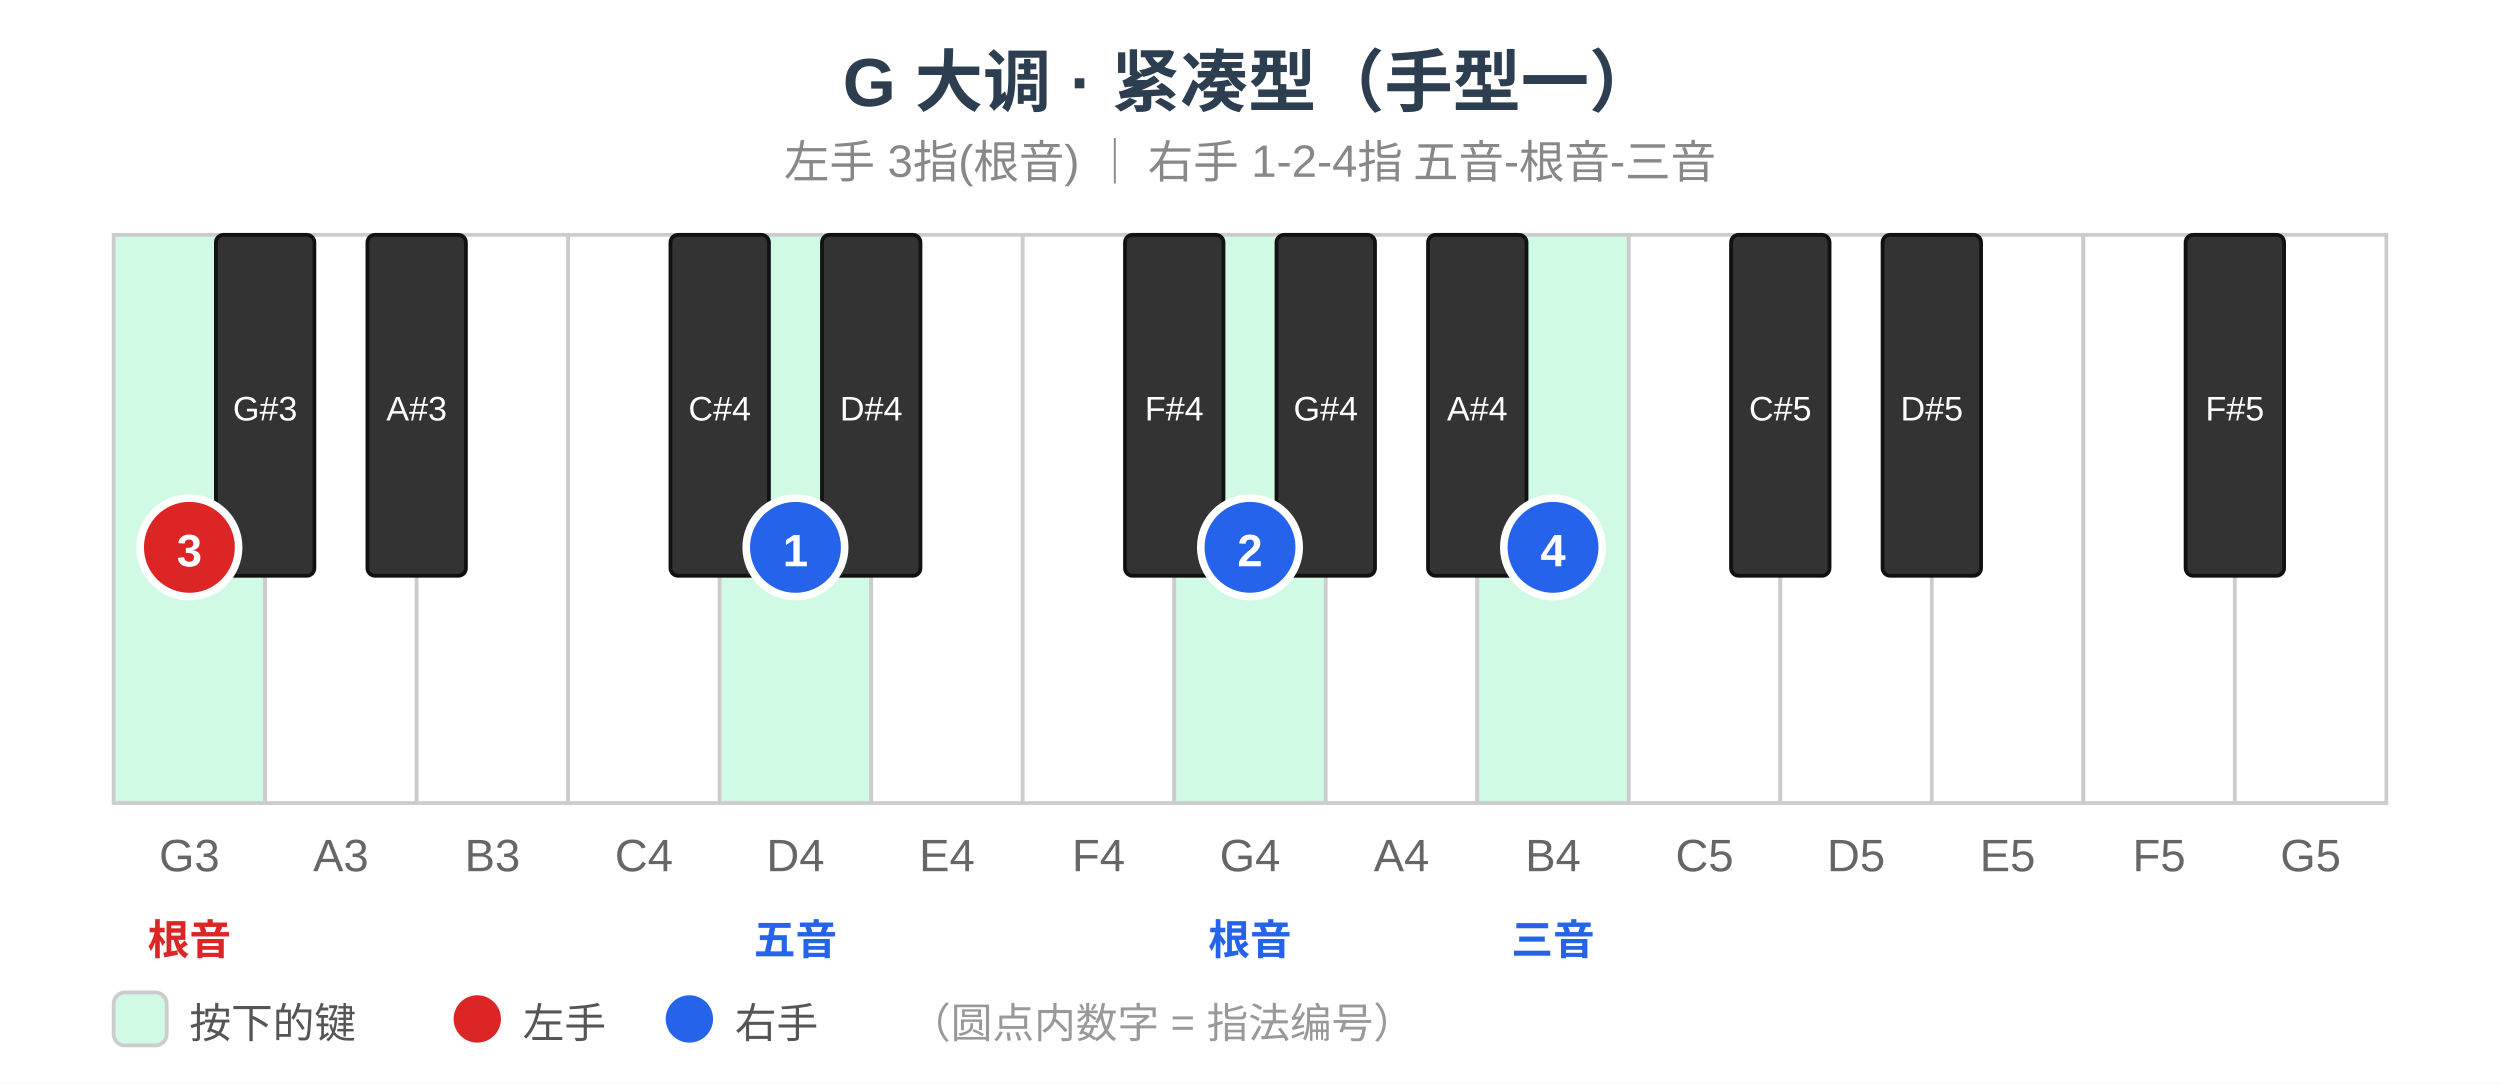
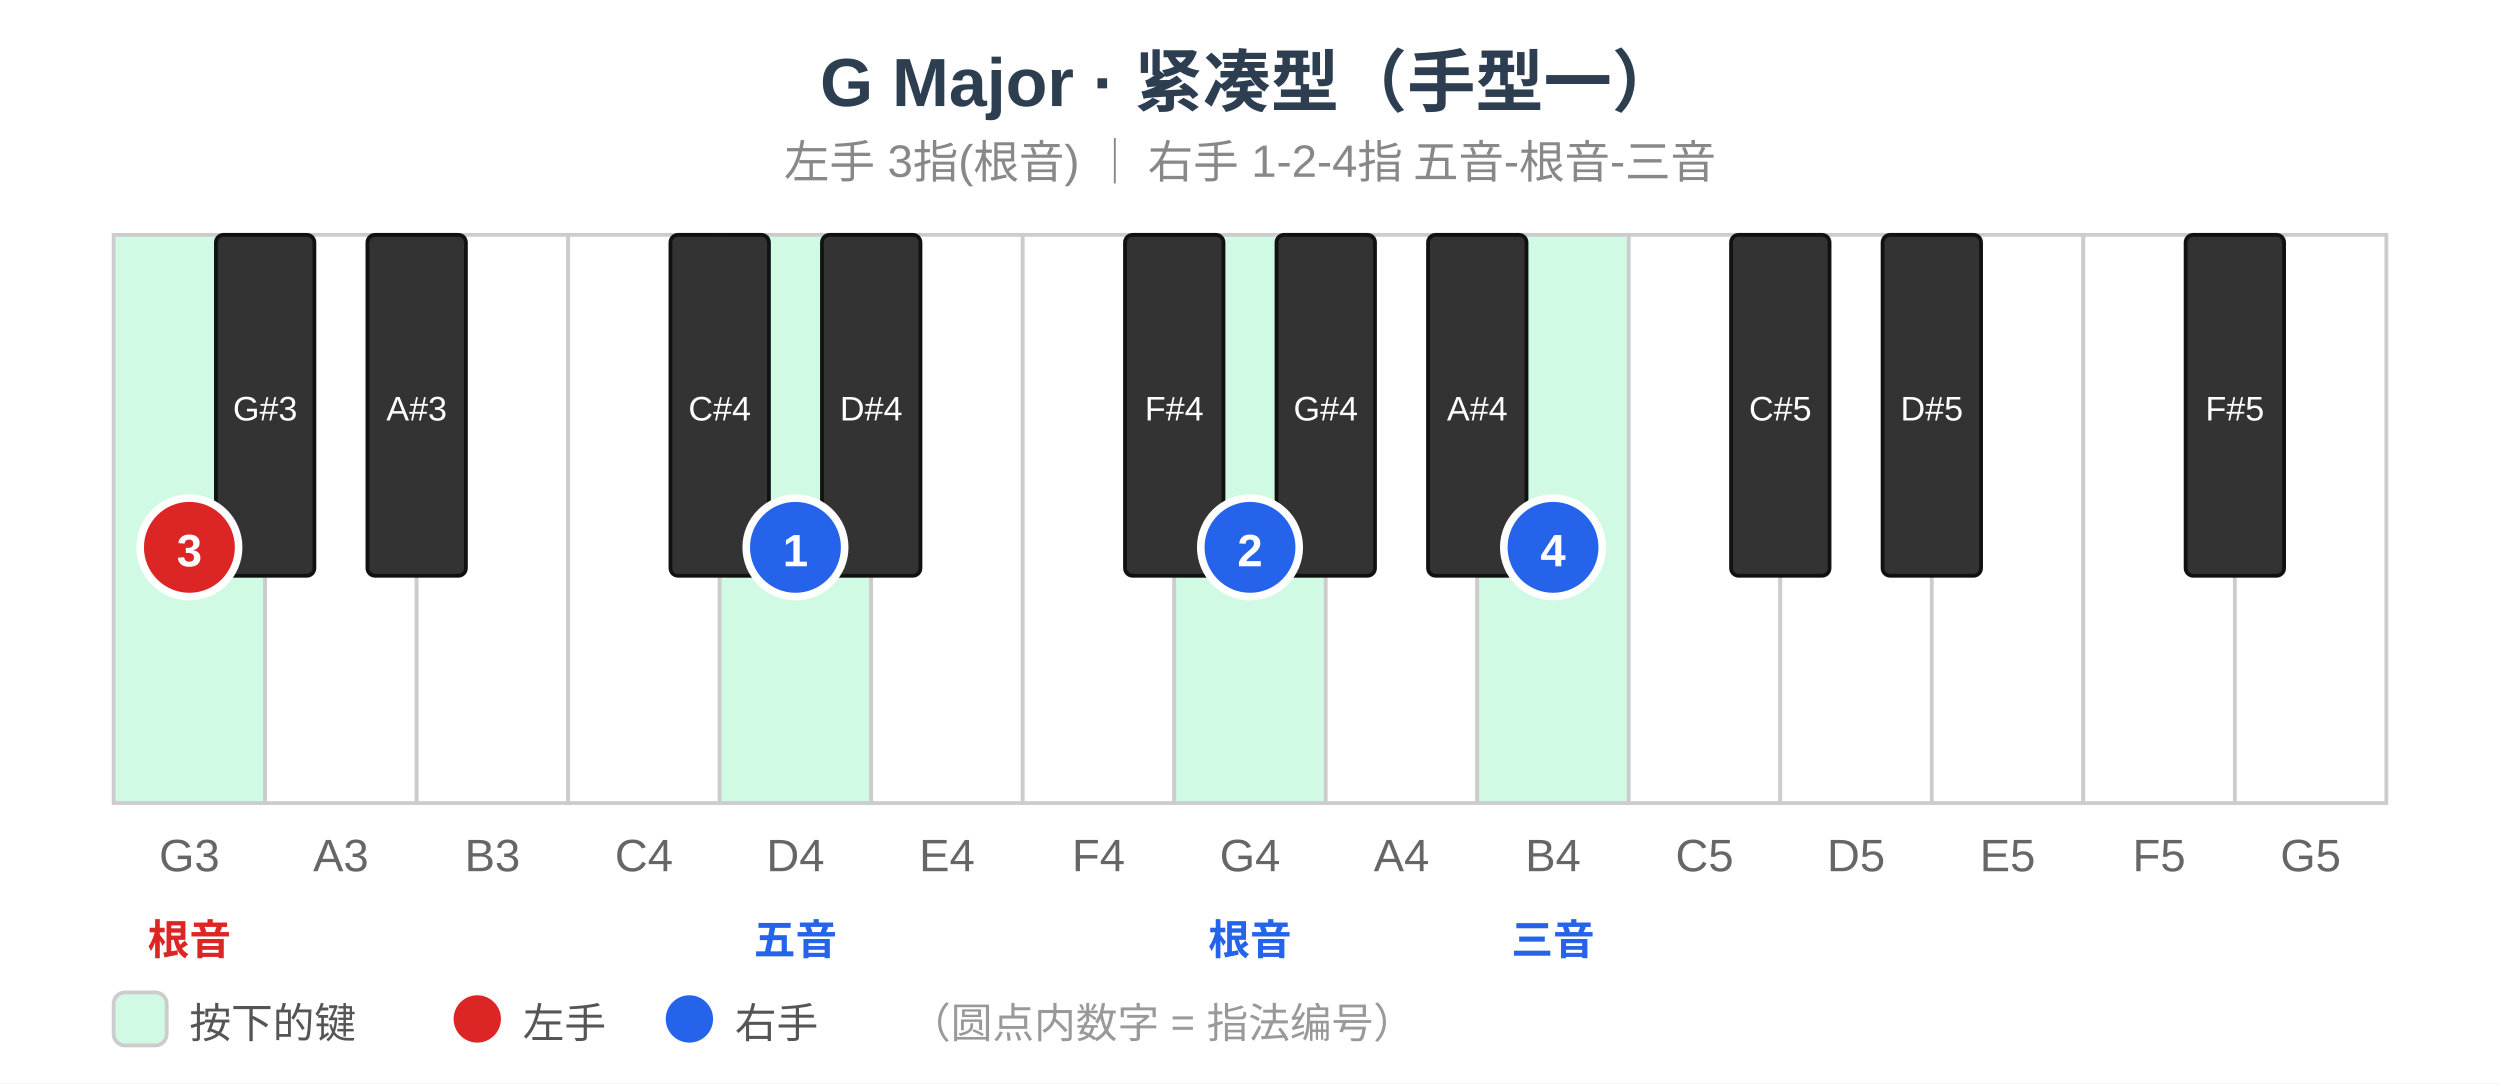
<svg xmlns="http://www.w3.org/2000/svg" viewBox="0 0 660 286" width="660" height="286">
  <rect width="660" height="286" fill="#ffffff" />
-   <text x="330.0" y="28" text-anchor="middle" font-family="Arial,sans-serif" font-size="18" font-weight="bold" fill="#2c3e50">G 大调 · 紧凑型（手型一）</text>
+   <text x="330.0" y="28" text-anchor="middle" font-family="Arial,sans-serif" font-size="18" font-weight="bold" fill="#2c3e50">G Major · 紧凑型（手型一）</text>
  <text x="330.0" y="47" text-anchor="middle" font-family="Arial,sans-serif" font-size="12" fill="#888">左手 3指(根音) ｜ 右手 1-2-4指 五音-根音-三音</text>
  <rect x="30.0" y="62" width="40" height="150" fill="#d1fae5" stroke="#ccc" stroke-width="1" />
  <text x="50.0" y="230" text-anchor="middle" font-family="Arial,sans-serif" font-size="12" fill="#666">G3</text>
  <rect x="70.0" y="62" width="40" height="150" fill="white" stroke="#ccc" stroke-width="1" />
  <text x="90.0" y="230" text-anchor="middle" font-family="Arial,sans-serif" font-size="12" fill="#666">A3</text>
  <rect x="110.0" y="62" width="40" height="150" fill="white" stroke="#ccc" stroke-width="1" />
  <text x="130.0" y="230" text-anchor="middle" font-family="Arial,sans-serif" font-size="12" fill="#666">B3</text>
  <rect x="150.0" y="62" width="40" height="150" fill="white" stroke="#ccc" stroke-width="1" />
  <text x="170.0" y="230" text-anchor="middle" font-family="Arial,sans-serif" font-size="12" fill="#666">C4</text>
  <rect x="190.0" y="62" width="40" height="150" fill="#d1fae5" stroke="#ccc" stroke-width="1" />
  <text x="210.0" y="230" text-anchor="middle" font-family="Arial,sans-serif" font-size="12" fill="#666">D4</text>
  <rect x="230.0" y="62" width="40" height="150" fill="white" stroke="#ccc" stroke-width="1" />
  <text x="250.0" y="230" text-anchor="middle" font-family="Arial,sans-serif" font-size="12" fill="#666">E4</text>
  <rect x="270.0" y="62" width="40" height="150" fill="white" stroke="#ccc" stroke-width="1" />
  <text x="290.0" y="230" text-anchor="middle" font-family="Arial,sans-serif" font-size="12" fill="#666">F4</text>
  <rect x="310.0" y="62" width="40" height="150" fill="#d1fae5" stroke="#ccc" stroke-width="1" />
  <text x="330.0" y="230" text-anchor="middle" font-family="Arial,sans-serif" font-size="12" fill="#666">G4</text>
  <rect x="350.0" y="62" width="40" height="150" fill="white" stroke="#ccc" stroke-width="1" />
  <text x="370.0" y="230" text-anchor="middle" font-family="Arial,sans-serif" font-size="12" fill="#666">A4</text>
  <rect x="390.0" y="62" width="40" height="150" fill="#d1fae5" stroke="#ccc" stroke-width="1" />
  <text x="410.0" y="230" text-anchor="middle" font-family="Arial,sans-serif" font-size="12" fill="#666">B4</text>
  <rect x="430.0" y="62" width="40" height="150" fill="white" stroke="#ccc" stroke-width="1" />
  <text x="450.0" y="230" text-anchor="middle" font-family="Arial,sans-serif" font-size="12" fill="#666">C5</text>
  <rect x="470.0" y="62" width="40" height="150" fill="white" stroke="#ccc" stroke-width="1" />
  <text x="490.0" y="230" text-anchor="middle" font-family="Arial,sans-serif" font-size="12" fill="#666">D5</text>
  <rect x="510.0" y="62" width="40" height="150" fill="white" stroke="#ccc" stroke-width="1" />
  <text x="530.0" y="230" text-anchor="middle" font-family="Arial,sans-serif" font-size="12" fill="#666">E5</text>
  <rect x="550.0" y="62" width="40" height="150" fill="white" stroke="#ccc" stroke-width="1" />
  <text x="570.0" y="230" text-anchor="middle" font-family="Arial,sans-serif" font-size="12" fill="#666">F5</text>
  <rect x="590.0" y="62" width="40" height="150" fill="white" stroke="#ccc" stroke-width="1" />
  <text x="610.0" y="230" text-anchor="middle" font-family="Arial,sans-serif" font-size="12" fill="#666">G5</text>
  <rect x="57.0" y="62" width="26" height="90" fill="#333" stroke="#111" stroke-width="1" rx="2" />
  <text x="70.0" y="111.0" text-anchor="middle" font-family="Arial,sans-serif" font-size="9" fill="#fff">G#3</text>
  <rect x="97.0" y="62" width="26" height="90" fill="#333" stroke="#111" stroke-width="1" rx="2" />
  <text x="110.0" y="111.0" text-anchor="middle" font-family="Arial,sans-serif" font-size="9" fill="#fff">A#3</text>
  <rect x="177.0" y="62" width="26" height="90" fill="#333" stroke="#111" stroke-width="1" rx="2" />
  <text x="190.0" y="111.0" text-anchor="middle" font-family="Arial,sans-serif" font-size="9" fill="#fff">C#4</text>
  <rect x="217.0" y="62" width="26" height="90" fill="#333" stroke="#111" stroke-width="1" rx="2" />
  <text x="230.0" y="111.0" text-anchor="middle" font-family="Arial,sans-serif" font-size="9" fill="#fff">D#4</text>
  <rect x="297.0" y="62" width="26" height="90" fill="#333" stroke="#111" stroke-width="1" rx="2" />
  <text x="310.0" y="111.0" text-anchor="middle" font-family="Arial,sans-serif" font-size="9" fill="#fff">F#4</text>
  <rect x="337.0" y="62" width="26" height="90" fill="#333" stroke="#111" stroke-width="1" rx="2" />
  <text x="350.0" y="111.0" text-anchor="middle" font-family="Arial,sans-serif" font-size="9" fill="#fff">G#4</text>
  <rect x="377.0" y="62" width="26" height="90" fill="#333" stroke="#111" stroke-width="1" rx="2" />
  <text x="390.0" y="111.0" text-anchor="middle" font-family="Arial,sans-serif" font-size="9" fill="#fff">A#4</text>
  <rect x="457.0" y="62" width="26" height="90" fill="#333" stroke="#111" stroke-width="1" rx="2" />
  <text x="470.0" y="111.0" text-anchor="middle" font-family="Arial,sans-serif" font-size="9" fill="#fff">C#5</text>
  <rect x="497.0" y="62" width="26" height="90" fill="#333" stroke="#111" stroke-width="1" rx="2" />
  <text x="510.0" y="111.0" text-anchor="middle" font-family="Arial,sans-serif" font-size="9" fill="#fff">D#5</text>
  <rect x="577.0" y="62" width="26" height="90" fill="#333" stroke="#111" stroke-width="1" rx="2" />
  <text x="590.0" y="111.0" text-anchor="middle" font-family="Arial,sans-serif" font-size="9" fill="#fff">F#5</text>
  <circle cx="50.0" cy="144.5" r="13" fill="#dc2626" stroke="white" stroke-width="2" />
  <text x="50.0" y="149.5" text-anchor="middle" font-family="Arial,sans-serif" font-size="12" font-weight="bold" fill="white">3</text>
  <text x="50.0" y="252" text-anchor="middle" font-family="Arial,sans-serif" font-size="11" font-weight="bold" fill="#dc2626">根音</text>
  <circle cx="210.0" cy="144.5" r="13" fill="#2563eb" stroke="white" stroke-width="2" />
  <text x="210.0" y="149.5" text-anchor="middle" font-family="Arial,sans-serif" font-size="12" font-weight="bold" fill="white">1</text>
  <text x="210.0" y="252" text-anchor="middle" font-family="Arial,sans-serif" font-size="11" font-weight="bold" fill="#2563eb">五音</text>
  <circle cx="330.0" cy="144.5" r="13" fill="#2563eb" stroke="white" stroke-width="2" />
  <text x="330.0" y="149.5" text-anchor="middle" font-family="Arial,sans-serif" font-size="12" font-weight="bold" fill="white">2</text>
  <text x="330.0" y="252" text-anchor="middle" font-family="Arial,sans-serif" font-size="11" font-weight="bold" fill="#2563eb">根音</text>
  <circle cx="410.0" cy="144.5" r="13" fill="#2563eb" stroke="white" stroke-width="2" />
  <text x="410.0" y="149.5" text-anchor="middle" font-family="Arial,sans-serif" font-size="12" font-weight="bold" fill="white">4</text>
  <text x="410.0" y="252" text-anchor="middle" font-family="Arial,sans-serif" font-size="11" font-weight="bold" fill="#2563eb">三音</text>
  <rect x="30.0" y="262" width="14" height="14" rx="3" fill="#d1fae5" stroke="#ccc" stroke-width="1" />
  <text x="50.0" y="274" font-family="Arial,sans-serif" font-size="11" fill="#555">按下的键</text>
  <circle cx="126.0" cy="269" r="7" fill="#dc2626" stroke="white" stroke-width="1.5" />
  <text x="138.0" y="274" font-family="Arial,sans-serif" font-size="11" fill="#555">左手</text>
  <circle cx="182.0" cy="269" r="7" fill="#2563eb" stroke="white" stroke-width="1.5" />
  <text x="194.0" y="274" font-family="Arial,sans-serif" font-size="11" fill="#555">右手</text>
  <text x="240.0" y="274" font-family="Arial,sans-serif" font-size="11" fill="#999">（圆点内数字 = 指法编号）</text>
</svg>
